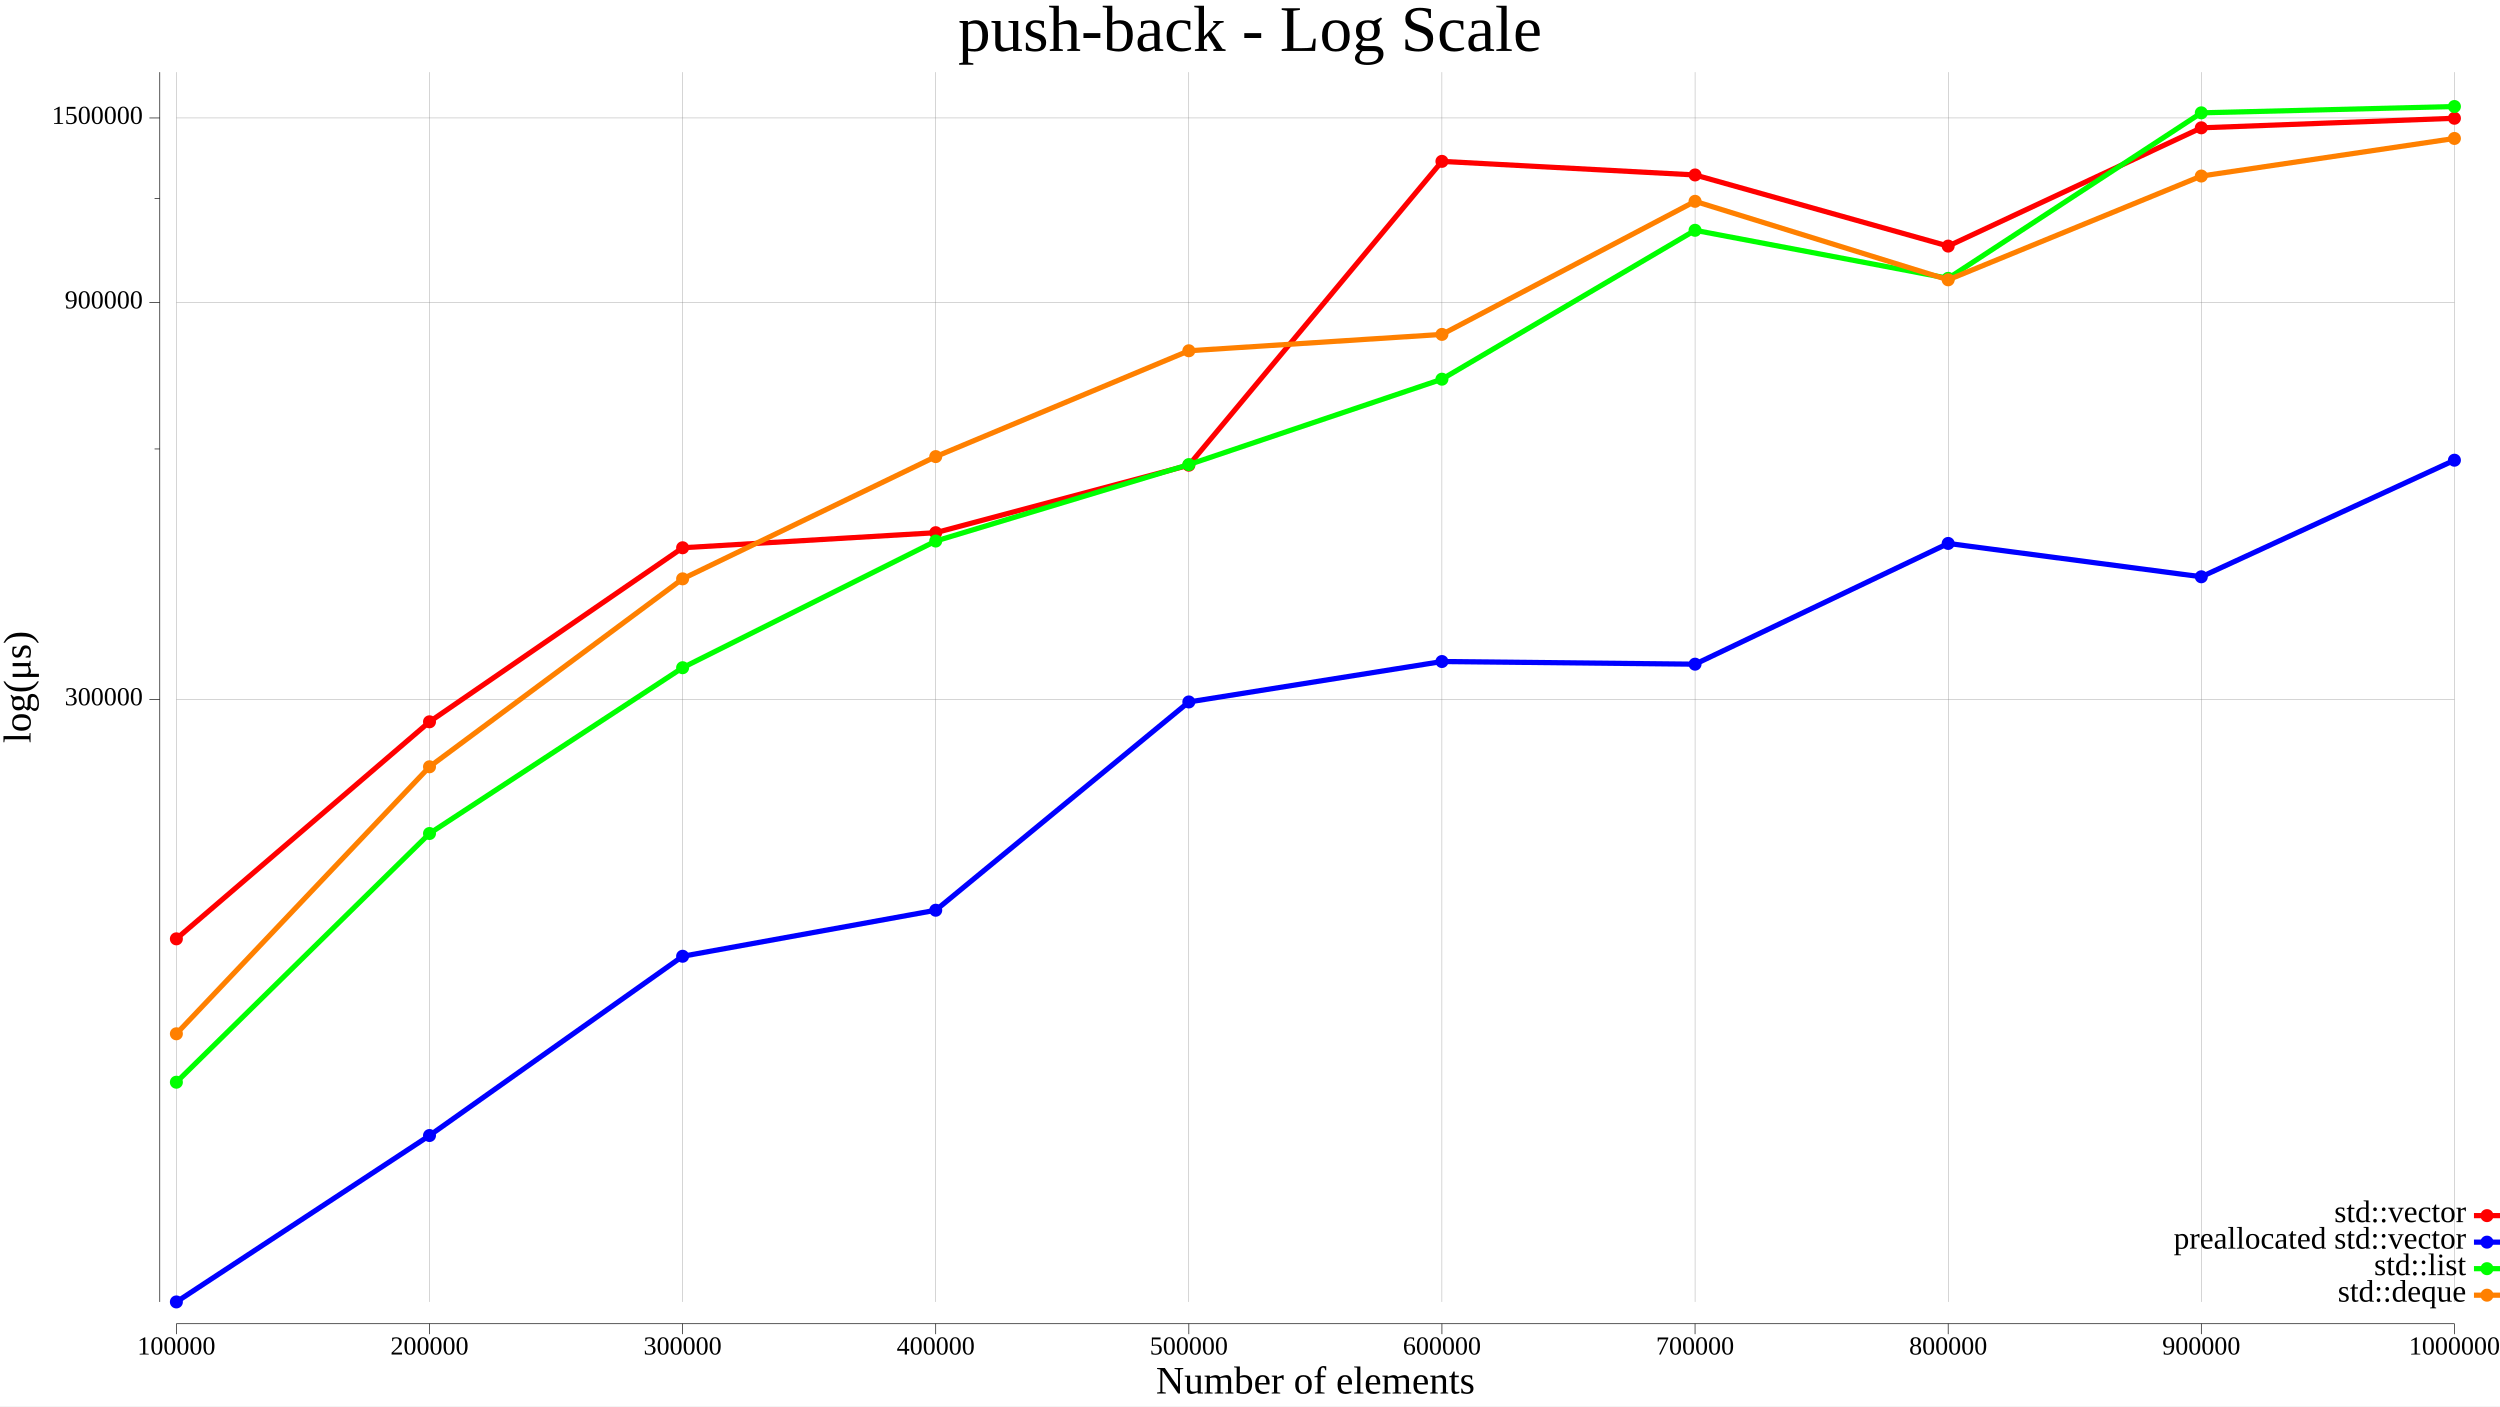
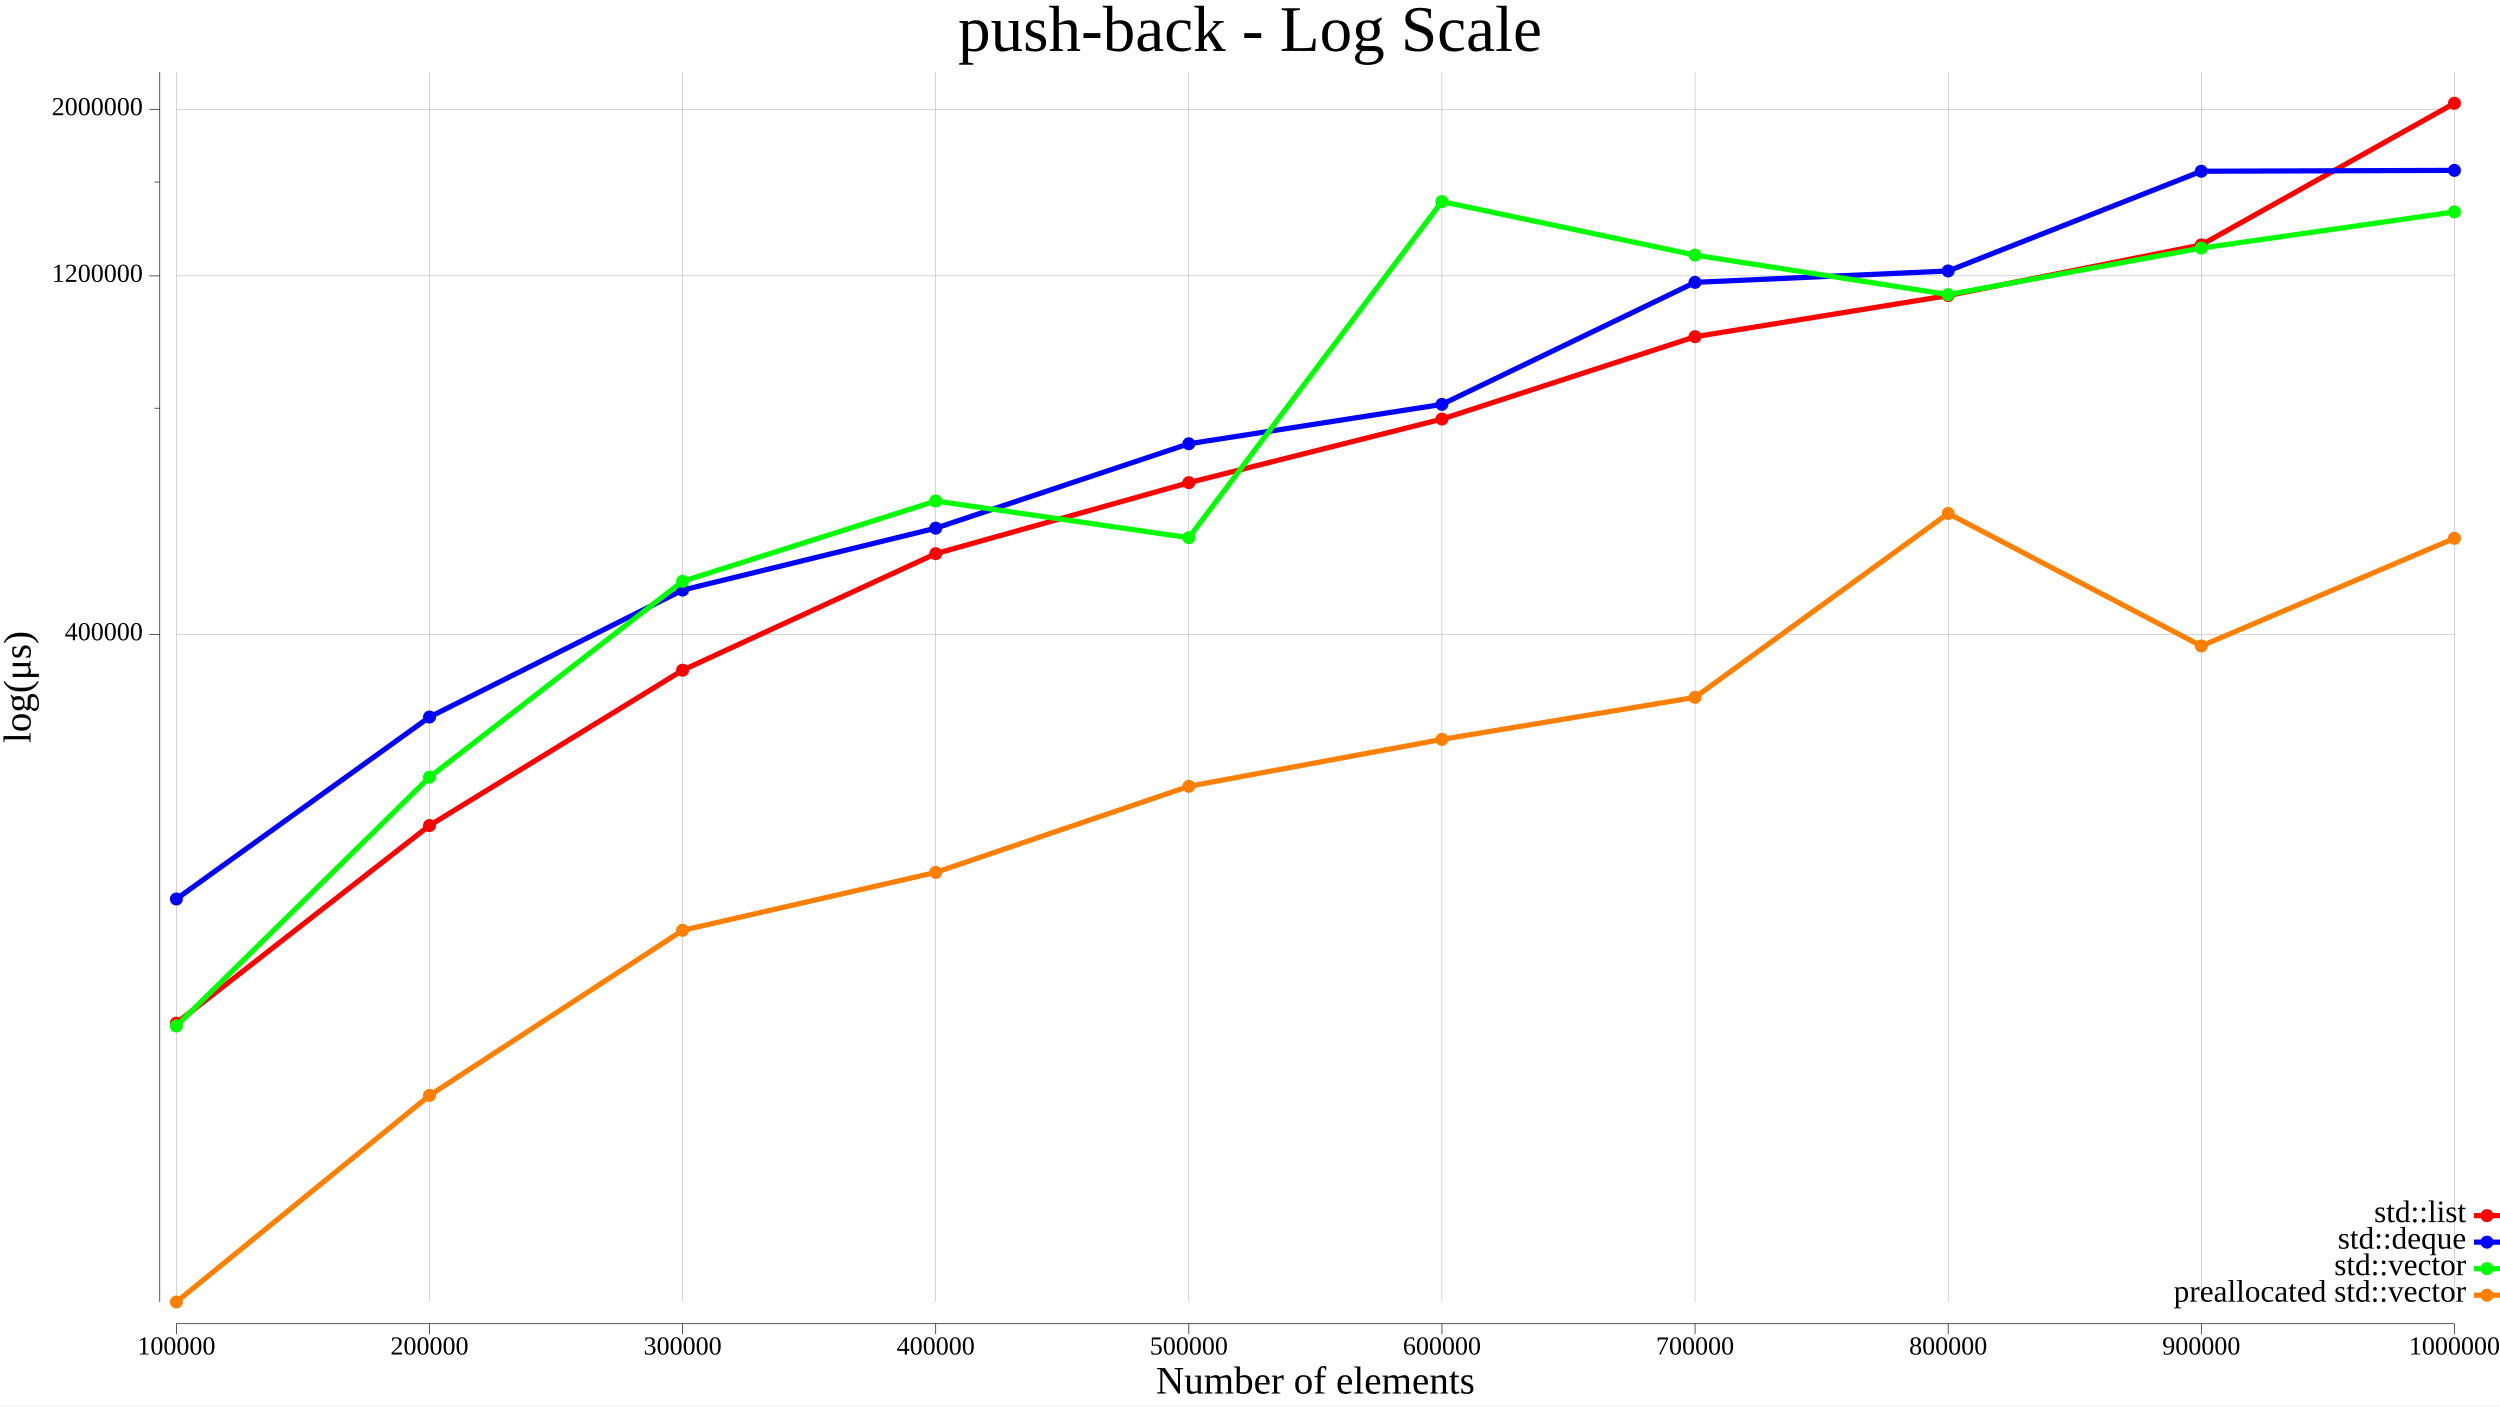
<svg xmlns="http://www.w3.org/2000/svg" width="1920pt" height="1080pt" viewBox="0 0 1920 1080">
  <g transform="scale(1, -1) translate(0, -1080)">
    <path d="M0,0L1920,0L1920,1080L0,1080Z" style="fill:#FFFFFF" />
    <text x="735.77" y="-1040.9" transform="scale(1, -1)" style="font-family:Liberation Serif;font-variant:normal;font-weight:normal;font-style:normal;font-size:50px">push-back - Log Scale</text>
    <text x="887.77" y="-9.756" transform="scale(1, -1)" style="font-family:Liberation Serif;font-variant:normal;font-weight:normal;font-style:normal;font-size:30px">Number of elements</text>
    <text x="105.46" y="-39.727" transform="scale(1, -1)" style="font-family:Liberation Serif;font-variant:normal;font-weight:normal;font-style:normal;font-size:20px">100000</text>
    <text x="299.86" y="-39.727" transform="scale(1, -1)" style="font-family:Liberation Serif;font-variant:normal;font-weight:normal;font-style:normal;font-size:20px">200000</text>
    <text x="494.25" y="-39.727" transform="scale(1, -1)" style="font-family:Liberation Serif;font-variant:normal;font-weight:normal;font-style:normal;font-size:20px">300000</text>
    <text x="688.64" y="-39.727" transform="scale(1, -1)" style="font-family:Liberation Serif;font-variant:normal;font-weight:normal;font-style:normal;font-size:20px">400000</text>
    <text x="883.03" y="-39.727" transform="scale(1, -1)" style="font-family:Liberation Serif;font-variant:normal;font-weight:normal;font-style:normal;font-size:20px">500000</text>
    <text x="1077.4" y="-39.727" transform="scale(1, -1)" style="font-family:Liberation Serif;font-variant:normal;font-weight:normal;font-style:normal;font-size:20px">600000</text>
    <text x="1271.8" y="-39.727" transform="scale(1, -1)" style="font-family:Liberation Serif;font-variant:normal;font-weight:normal;font-style:normal;font-size:20px">700000</text>
    <text x="1466.2" y="-39.727" transform="scale(1, -1)" style="font-family:Liberation Serif;font-variant:normal;font-weight:normal;font-style:normal;font-size:20px">800000</text>
    <text x="1660.6" y="-39.727" transform="scale(1, -1)" style="font-family:Liberation Serif;font-variant:normal;font-weight:normal;font-style:normal;font-size:20px">900000</text>
    <text x="1850" y="-39.727" transform="scale(1, -1)" style="font-family:Liberation Serif;font-variant:normal;font-weight:normal;font-style:normal;font-size:20px">1000000</text>
    <path d="M135.46,55.371L135.46,63.371" style="fill:none;stroke:#000000;stroke-width:0.5" />
    <path d="M329.86,55.371L329.86,63.371" style="fill:none;stroke:#000000;stroke-width:0.5" />
    <path d="M524.25,55.371L524.25,63.371" style="fill:none;stroke:#000000;stroke-width:0.5" />
    <path d="M718.64,55.371L718.64,63.371" style="fill:none;stroke:#000000;stroke-width:0.5" />
    <path d="M913.03,55.371L913.03,63.371" style="fill:none;stroke:#000000;stroke-width:0.5" />
    <path d="M1107.4,55.371L1107.4,63.371" style="fill:none;stroke:#000000;stroke-width:0.5" />
    <path d="M1301.8,55.371L1301.8,63.371" style="fill:none;stroke:#000000;stroke-width:0.5" />
    <path d="M1496.2,55.371L1496.2,63.371" style="fill:none;stroke:#000000;stroke-width:0.5" />
    <path d="M1690.6,55.371L1690.6,63.371" style="fill:none;stroke:#000000;stroke-width:0.5" />
    <path d="M1885,55.371L1885,63.371" style="fill:none;stroke:#000000;stroke-width:0.5" />
    <path d="M135.46,63.371L1885,63.371" style="fill:none;stroke:#000000;stroke-width:0.5" />
    <g transform="rotate(90)">
      <text x="509.33" y="23.467" transform="scale(1, -1)" style="font-family:Liberation Serif;font-variant:normal;font-weight:normal;font-style:normal;font-size:30px">log(μs)</text>
    </g>
-     <text x="49.712" y="-538.33" transform="scale(1, -1)" style="font-family:Liberation Serif;font-variant:normal;font-weight:normal;font-style:normal;font-size:20px">300000</text>
-     <text x="49.712" y="-843.12" transform="scale(1, -1)" style="font-family:Liberation Serif;font-variant:normal;font-weight:normal;font-style:normal;font-size:20px">900000</text>
-     <text x="39.712" y="-984.84" transform="scale(1, -1)" style="font-family:Liberation Serif;font-variant:normal;font-weight:normal;font-style:normal;font-size:20px">1500000</text>
-     <path d="M114.71,542.9L122.71,542.9" style="fill:none;stroke:#000000;stroke-width:0.5" />
-     <path d="M114.71,847.69L122.71,847.69" style="fill:none;stroke:#000000;stroke-width:0.5" />
-     <path d="M114.71,989.41L122.71,989.41" style="fill:none;stroke:#000000;stroke-width:0.5" />
-     <path d="M118.71,735.2L122.71,735.2" style="fill:none;stroke:#000000;stroke-width:0.5" />
-     <path d="M118.71,927.5L122.71,927.5" style="fill:none;stroke:#000000;stroke-width:0.5" />
+     <text x="49.712" y="-588.27" transform="scale(1, -1)" style="font-family:Liberation Serif;font-variant:normal;font-weight:normal;font-style:normal;font-size:20px">400000</text>
+     <text x="39.712" y="-863.53" transform="scale(1, -1)" style="font-family:Liberation Serif;font-variant:normal;font-weight:normal;font-style:normal;font-size:20px">1200000</text>
+     <text x="39.712" y="-991.52" transform="scale(1, -1)" style="font-family:Liberation Serif;font-variant:normal;font-weight:normal;font-style:normal;font-size:20px">2000000</text>
+     <path d="M114.71,592.84L122.71,592.84" style="fill:none;stroke:#000000;stroke-width:0.5" />
+     <path d="M114.71,868.1L122.71,868.1" style="fill:none;stroke:#000000;stroke-width:0.5" />
+     <path d="M114.71,996.09L122.71,996.09" style="fill:none;stroke:#000000;stroke-width:0.5" />
+     <path d="M118.71,766.51L122.71,766.51" style="fill:none;stroke:#000000;stroke-width:0.5" />
+     <path d="M118.71,940.18L122.71,940.18" style="fill:none;stroke:#000000;stroke-width:0.5" />
    <path d="M122.71,80.11L122.71,1024.6" style="fill:none;stroke:#000000;stroke-width:0.5" />
    <path d="M135.46,80.11L135.46,1024.6" style="fill:none;stroke:#808080;stroke-width:0.25" />
    <path d="M329.86,80.11L329.86,1024.6" style="fill:none;stroke:#808080;stroke-width:0.25" />
    <path d="M524.25,80.11L524.25,1024.6" style="fill:none;stroke:#808080;stroke-width:0.25" />
    <path d="M718.64,80.11L718.64,1024.6" style="fill:none;stroke:#808080;stroke-width:0.25" />
    <path d="M913.03,80.11L913.03,1024.6" style="fill:none;stroke:#808080;stroke-width:0.25" />
    <path d="M1107.4,80.11L1107.4,1024.6" style="fill:none;stroke:#808080;stroke-width:0.25" />
    <path d="M1301.8,80.11L1301.8,1024.6" style="fill:none;stroke:#808080;stroke-width:0.25" />
    <path d="M1496.2,80.11L1496.2,1024.6" style="fill:none;stroke:#808080;stroke-width:0.25" />
    <path d="M1690.6,80.11L1690.6,1024.6" style="fill:none;stroke:#808080;stroke-width:0.25" />
    <path d="M1885,80.11L1885,1024.6" style="fill:none;stroke:#808080;stroke-width:0.25" />
-     <path d="M135.46,542.9L1885,542.9" style="fill:none;stroke:#808080;stroke-width:0.25" />
-     <path d="M135.46,847.69L1885,847.69" style="fill:none;stroke:#808080;stroke-width:0.25" />
-     <path d="M135.46,989.41L1885,989.41" style="fill:none;stroke:#808080;stroke-width:0.25" />
-     <path d="M135.46,358.97L329.86,525.66L524.25,659.32L718.64,670.89L913.03,722.73L1107.4,956.07L1301.8,945.63L1496.2,891L1690.6,981.83L1885,989.18" style="fill:none;stroke:#FF0000;stroke-width:4" />
-     <path d="M140.46,358.97A5,5 0 1 1 130.46,358.97A5,5 0 1 1 140.46,358.97Z" style="fill:#FF0000" />
-     <path d="M334.86,525.66A5,5 0 1 1 324.86,525.66A5,5 0 1 1 334.86,525.66Z" style="fill:#FF0000" />
-     <path d="M529.25,659.32A5,5 0 1 1 519.25,659.32A5,5 0 1 1 529.25,659.32Z" style="fill:#FF0000" />
-     <path d="M723.64,670.89A5,5 0 1 1 713.64,670.89A5,5 0 1 1 723.64,670.89Z" style="fill:#FF0000" />
-     <path d="M918.03,722.73A5,5 0 1 1 908.03,722.73A5,5 0 1 1 918.03,722.73Z" style="fill:#FF0000" />
-     <path d="M1112.4,956.07A5,5 0 1 1 1102.4,956.07A5,5 0 1 1 1112.4,956.07Z" style="fill:#FF0000" />
-     <path d="M1306.8,945.63A5,5 0 1 1 1296.8,945.63A5,5 0 1 1 1306.8,945.63Z" style="fill:#FF0000" />
-     <path d="M1501.2,891A5,5 0 1 1 1491.2,891A5,5 0 1 1 1501.2,891Z" style="fill:#FF0000" />
-     <path d="M1695.6,981.83A5,5 0 1 1 1685.6,981.83A5,5 0 1 1 1695.6,981.83Z" style="fill:#FF0000" />
-     <path d="M1890,989.18A5,5 0 1 1 1880,989.18A5,5 0 1 1 1890,989.18Z" style="fill:#FF0000" />
-     <path d="M135.46,80.11L329.86,207.92L524.25,345.59L718.64,380.94L913.03,540.9L1107.4,571.95L1301.8,569.91L1496.2,662.64L1690.6,637.03L1885,726.56" style="fill:none;stroke:#0000FF;stroke-width:4" />
-     <path d="M140.46,80.11A5,5 0 1 1 130.46,80.11A5,5 0 1 1 140.46,80.11Z" style="fill:#0000FF" />
-     <path d="M334.86,207.92A5,5 0 1 1 324.86,207.92A5,5 0 1 1 334.86,207.92Z" style="fill:#0000FF" />
-     <path d="M529.25,345.59A5,5 0 1 1 519.25,345.59A5,5 0 1 1 529.25,345.59Z" style="fill:#0000FF" />
-     <path d="M723.64,380.94A5,5 0 1 1 713.64,380.94A5,5 0 1 1 723.64,380.94Z" style="fill:#0000FF" />
-     <path d="M918.03,540.9A5,5 0 1 1 908.03,540.9A5,5 0 1 1 918.03,540.9Z" style="fill:#0000FF" />
-     <path d="M1112.4,571.95A5,5 0 1 1 1102.4,571.95A5,5 0 1 1 1112.4,571.95Z" style="fill:#0000FF" />
-     <path d="M1306.8,569.91A5,5 0 1 1 1296.8,569.91A5,5 0 1 1 1306.8,569.91Z" style="fill:#0000FF" />
-     <path d="M1501.2,662.64A5,5 0 1 1 1491.2,662.64A5,5 0 1 1 1501.2,662.64Z" style="fill:#0000FF" />
-     <path d="M1695.6,637.03A5,5 0 1 1 1685.6,637.03A5,5 0 1 1 1695.6,637.03Z" style="fill:#0000FF" />
-     <path d="M1890,726.56A5,5 0 1 1 1880,726.56A5,5 0 1 1 1890,726.56Z" style="fill:#0000FF" />
-     <path d="M135.46,248.86L329.86,439.87L524.25,567.2L718.64,664.48L913.03,723.18L1107.4,788.78L1301.8,903.13L1496.2,866.24L1690.6,993.34L1885,998.19" style="fill:none;stroke:#00FF00;stroke-width:4" />
-     <path d="M140.46,248.86A5,5 0 1 1 130.46,248.86A5,5 0 1 1 140.46,248.86Z" style="fill:#00FF00" />
-     <path d="M334.86,439.87A5,5 0 1 1 324.86,439.87A5,5 0 1 1 334.86,439.87Z" style="fill:#00FF00" />
-     <path d="M529.25,567.2A5,5 0 1 1 519.25,567.2A5,5 0 1 1 529.25,567.2Z" style="fill:#00FF00" />
-     <path d="M723.64,664.48A5,5 0 1 1 713.64,664.48A5,5 0 1 1 723.64,664.48Z" style="fill:#00FF00" />
-     <path d="M918.03,723.18A5,5 0 1 1 908.03,723.18A5,5 0 1 1 918.03,723.18Z" style="fill:#00FF00" />
-     <path d="M1112.4,788.78A5,5 0 1 1 1102.4,788.78A5,5 0 1 1 1112.4,788.78Z" style="fill:#00FF00" />
-     <path d="M1306.8,903.13A5,5 0 1 1 1296.8,903.13A5,5 0 1 1 1306.8,903.13Z" style="fill:#00FF00" />
-     <path d="M1501.2,866.24A5,5 0 1 1 1491.2,866.24A5,5 0 1 1 1501.2,866.24Z" style="fill:#00FF00" />
-     <path d="M1695.6,993.34A5,5 0 1 1 1685.6,993.34A5,5 0 1 1 1695.6,993.34Z" style="fill:#00FF00" />
-     <path d="M1890,998.19A5,5 0 1 1 1880,998.19A5,5 0 1 1 1890,998.19Z" style="fill:#00FF00" />
-     <path d="M135.46,286.05L329.86,491.11L524.25,635.45L718.64,729.33L913.03,810.61L1107.4,823.18L1301.8,925.38L1496.2,865.1L1690.6,944.8L1885,973.67" style="fill:none;stroke:#FF8000;stroke-width:4" />
-     <path d="M140.46,286.05A5,5 0 1 1 130.46,286.05A5,5 0 1 1 140.46,286.05Z" style="fill:#FF8000" />
-     <path d="M334.86,491.11A5,5 0 1 1 324.86,491.11A5,5 0 1 1 334.86,491.11Z" style="fill:#FF8000" />
-     <path d="M529.25,635.45A5,5 0 1 1 519.25,635.45A5,5 0 1 1 529.25,635.45Z" style="fill:#FF8000" />
-     <path d="M723.64,729.33A5,5 0 1 1 713.64,729.33A5,5 0 1 1 723.64,729.33Z" style="fill:#FF8000" />
-     <path d="M918.03,810.61A5,5 0 1 1 908.03,810.61A5,5 0 1 1 918.03,810.61Z" style="fill:#FF8000" />
-     <path d="M1112.4,823.18A5,5 0 1 1 1102.4,823.18A5,5 0 1 1 1112.4,823.18Z" style="fill:#FF8000" />
-     <path d="M1306.8,925.38A5,5 0 1 1 1296.8,925.38A5,5 0 1 1 1306.8,925.38Z" style="fill:#FF8000" />
-     <path d="M1501.2,865.1A5,5 0 1 1 1491.2,865.1A5,5 0 1 1 1501.2,865.1Z" style="fill:#FF8000" />
-     <path d="M1695.6,944.8A5,5 0 1 1 1685.6,944.8A5,5 0 1 1 1695.6,944.8Z" style="fill:#FF8000" />
-     <path d="M1890,973.67A5,5 0 1 1 1880,973.67A5,5 0 1 1 1890,973.67Z" style="fill:#FF8000" />
+     <path d="M135.46,592.84L1885,592.84" style="fill:none;stroke:#808080;stroke-width:0.25" />
+     <path d="M135.46,868.1L1885,868.1" style="fill:none;stroke:#808080;stroke-width:0.25" />
+     <path d="M135.46,996.09L1885,996.09" style="fill:none;stroke:#808080;stroke-width:0.25" />
+     <path d="M135.46,294.25L329.86,446L524.25,565.28L718.64,654.78L913.03,709.32L1107.4,758.15L1301.8,821.41L1496.2,853.02L1690.6,891.92L1885,1000.7" style="fill:none;stroke:#FF0000;stroke-width:4" />
+     <path d="M140.46,294.25A5,5 0 1 1 130.46,294.25A5,5 0 1 1 140.46,294.25Z" style="fill:#FF0000" />
+     <path d="M334.86,446A5,5 0 1 1 324.86,446A5,5 0 1 1 334.86,446Z" style="fill:#FF0000" />
+     <path d="M529.25,565.28A5,5 0 1 1 519.25,565.28A5,5 0 1 1 529.25,565.28Z" style="fill:#FF0000" />
+     <path d="M723.64,654.78A5,5 0 1 1 713.64,654.78A5,5 0 1 1 723.64,654.78Z" style="fill:#FF0000" />
+     <path d="M918.03,709.32A5,5 0 1 1 908.03,709.32A5,5 0 1 1 918.03,709.32Z" style="fill:#FF0000" />
+     <path d="M1112.4,758.15A5,5 0 1 1 1102.4,758.15A5,5 0 1 1 1112.4,758.15Z" style="fill:#FF0000" />
+     <path d="M1306.8,821.41A5,5 0 1 1 1296.8,821.41A5,5 0 1 1 1306.8,821.41Z" style="fill:#FF0000" />
+     <path d="M1501.2,853.02A5,5 0 1 1 1491.2,853.02A5,5 0 1 1 1501.2,853.02Z" style="fill:#FF0000" />
+     <path d="M1695.6,891.92A5,5 0 1 1 1685.6,891.92A5,5 0 1 1 1695.6,891.92Z" style="fill:#FF0000" />
+     <path d="M1890,1000.7A5,5 0 1 1 1880,1000.7A5,5 0 1 1 1890,1000.7Z" style="fill:#FF0000" />
+     <path d="M135.46,389.57L329.86,529.31L524.25,626.82L718.64,674.37L913.03,739.19L1107.4,769.44L1301.8,863.15L1496.2,871.9L1690.6,948.49L1885,949.15" style="fill:none;stroke:#0000FF;stroke-width:4" />
+     <path d="M140.46,389.57A5,5 0 1 1 130.46,389.57A5,5 0 1 1 140.46,389.57Z" style="fill:#0000FF" />
+     <path d="M334.86,529.31A5,5 0 1 1 324.86,529.31A5,5 0 1 1 334.86,529.31Z" style="fill:#0000FF" />
+     <path d="M529.25,626.82A5,5 0 1 1 519.25,626.82A5,5 0 1 1 529.25,626.82Z" style="fill:#0000FF" />
+     <path d="M723.64,674.37A5,5 0 1 1 713.64,674.37A5,5 0 1 1 723.64,674.37Z" style="fill:#0000FF" />
+     <path d="M918.03,739.19A5,5 0 1 1 908.03,739.19A5,5 0 1 1 918.03,739.19Z" style="fill:#0000FF" />
+     <path d="M1112.4,769.44A5,5 0 1 1 1102.4,769.44A5,5 0 1 1 1112.4,769.44Z" style="fill:#0000FF" />
+     <path d="M1306.8,863.15A5,5 0 1 1 1296.8,863.15A5,5 0 1 1 1306.8,863.15Z" style="fill:#0000FF" />
+     <path d="M1501.2,871.9A5,5 0 1 1 1491.2,871.9A5,5 0 1 1 1501.2,871.9Z" style="fill:#0000FF" />
+     <path d="M1695.6,948.49A5,5 0 1 1 1685.6,948.49A5,5 0 1 1 1695.6,948.49Z" style="fill:#0000FF" />
+     <path d="M1890,949.15A5,5 0 1 1 1880,949.15A5,5 0 1 1 1890,949.15Z" style="fill:#0000FF" />
+     <path d="M135.46,292.02L329.86,483.13L524.25,633.54L718.64,695.22L913.03,667.02L1107.4,925.18L1301.8,884.09L1496.2,853.75L1690.6,889.47L1885,917.28" style="fill:none;stroke:#00FF00;stroke-width:4" />
+     <path d="M140.46,292.02A5,5 0 1 1 130.46,292.02A5,5 0 1 1 140.46,292.02Z" style="fill:#00FF00" />
+     <path d="M334.86,483.13A5,5 0 1 1 324.86,483.13A5,5 0 1 1 334.86,483.13Z" style="fill:#00FF00" />
+     <path d="M529.25,633.54A5,5 0 1 1 519.25,633.54A5,5 0 1 1 529.25,633.54Z" style="fill:#00FF00" />
+     <path d="M723.64,695.22A5,5 0 1 1 713.64,695.22A5,5 0 1 1 723.64,695.22Z" style="fill:#00FF00" />
+     <path d="M918.03,667.02A5,5 0 1 1 908.03,667.02A5,5 0 1 1 918.03,667.02Z" style="fill:#00FF00" />
+     <path d="M1112.4,925.18A5,5 0 1 1 1102.4,925.18A5,5 0 1 1 1112.4,925.18Z" style="fill:#00FF00" />
+     <path d="M1306.8,884.09A5,5 0 1 1 1296.8,884.09A5,5 0 1 1 1306.8,884.09Z" style="fill:#00FF00" />
+     <path d="M1501.2,853.75A5,5 0 1 1 1491.2,853.75A5,5 0 1 1 1501.2,853.75Z" style="fill:#00FF00" />
+     <path d="M1695.6,889.47A5,5 0 1 1 1685.6,889.47A5,5 0 1 1 1695.6,889.47Z" style="fill:#00FF00" />
+     <path d="M1890,917.28A5,5 0 1 1 1880,917.28A5,5 0 1 1 1890,917.28Z" style="fill:#00FF00" />
+     <path d="M135.46,80.11L329.86,238.71L524.25,365.52L718.64,410.01L913.03,476.13L1107.4,512.16L1301.8,544.45L1496.2,685.68L1690.6,583.88L1885,666.58" style="fill:none;stroke:#FF8000;stroke-width:4" />
+     <path d="M140.46,80.11A5,5 0 1 1 130.46,80.11A5,5 0 1 1 140.46,80.11Z" style="fill:#FF8000" />
+     <path d="M334.86,238.71A5,5 0 1 1 324.86,238.71A5,5 0 1 1 334.86,238.71Z" style="fill:#FF8000" />
+     <path d="M529.25,365.52A5,5 0 1 1 519.25,365.52A5,5 0 1 1 529.25,365.52Z" style="fill:#FF8000" />
+     <path d="M723.64,410.01A5,5 0 1 1 713.64,410.01A5,5 0 1 1 723.64,410.01Z" style="fill:#FF8000" />
+     <path d="M918.03,476.13A5,5 0 1 1 908.03,476.13A5,5 0 1 1 918.03,476.13Z" style="fill:#FF8000" />
+     <path d="M1112.4,512.16A5,5 0 1 1 1102.4,512.16A5,5 0 1 1 1112.4,512.16Z" style="fill:#FF8000" />
+     <path d="M1306.8,544.45A5,5 0 1 1 1296.8,544.45A5,5 0 1 1 1306.8,544.45Z" style="fill:#FF8000" />
+     <path d="M1501.2,685.68A5,5 0 1 1 1491.2,685.68A5,5 0 1 1 1501.2,685.68Z" style="fill:#FF8000" />
+     <path d="M1695.6,583.88A5,5 0 1 1 1685.6,583.88A5,5 0 1 1 1695.6,583.88Z" style="fill:#FF8000" />
+     <path d="M1890,666.58A5,5 0 1 1 1880,666.58A5,5 0 1 1 1890,666.58Z" style="fill:#FF8000" />
    <path d="M1900,146.4L1920,146.4" style="fill:none;stroke:#FF0000;stroke-width:4" />
    <path d="M1915,146.4A5,5 0 1 1 1905,146.4A5,5 0 1 1 1915,146.4Z" style="fill:#FF0000" />
-     <text x="1792.7" y="-141.42" transform="scale(1, -1)" style="font-family:Liberation Serif;font-variant:normal;font-weight:normal;font-style:normal;font-size:24px">std::vector</text>
+     <text x="1823.3" y="-141.42" transform="scale(1, -1)" style="font-family:Liberation Serif;font-variant:normal;font-weight:normal;font-style:normal;font-size:24px">std::list</text>
    <path d="M1900,126.03L1920,126.03" style="fill:none;stroke:#0000FF;stroke-width:4" />
    <path d="M1915,126.03A5,5 0 1 1 1905,126.03A5,5 0 1 1 1915,126.03Z" style="fill:#0000FF" />
-     <text x="1669.4" y="-121.05" transform="scale(1, -1)" style="font-family:Liberation Serif;font-variant:normal;font-weight:normal;font-style:normal;font-size:24px">preallocated std::vector</text>
+     <text x="1795.4" y="-121.05" transform="scale(1, -1)" style="font-family:Liberation Serif;font-variant:normal;font-weight:normal;font-style:normal;font-size:24px">std::deque</text>
    <path d="M1900,105.66L1920,105.66" style="fill:none;stroke:#00FF00;stroke-width:4" />
    <path d="M1915,105.66A5,5 0 1 1 1905,105.66A5,5 0 1 1 1915,105.66Z" style="fill:#00FF00" />
-     <text x="1823.3" y="-100.69" transform="scale(1, -1)" style="font-family:Liberation Serif;font-variant:normal;font-weight:normal;font-style:normal;font-size:24px">std::list</text>
+     <text x="1792.7" y="-100.69" transform="scale(1, -1)" style="font-family:Liberation Serif;font-variant:normal;font-weight:normal;font-style:normal;font-size:24px">std::vector</text>
    <path d="M1900,85.294L1920,85.294" style="fill:none;stroke:#FF8000;stroke-width:4" />
    <path d="M1915,85.294A5,5 0 1 1 1905,85.294A5,5 0 1 1 1915,85.294Z" style="fill:#FF8000" />
-     <text x="1795.4" y="-80.319" transform="scale(1, -1)" style="font-family:Liberation Serif;font-variant:normal;font-weight:normal;font-style:normal;font-size:24px">std::deque</text>
+     <text x="1669.4" y="-80.319" transform="scale(1, -1)" style="font-family:Liberation Serif;font-variant:normal;font-weight:normal;font-style:normal;font-size:24px">preallocated std::vector</text>
  </g>
</svg>
